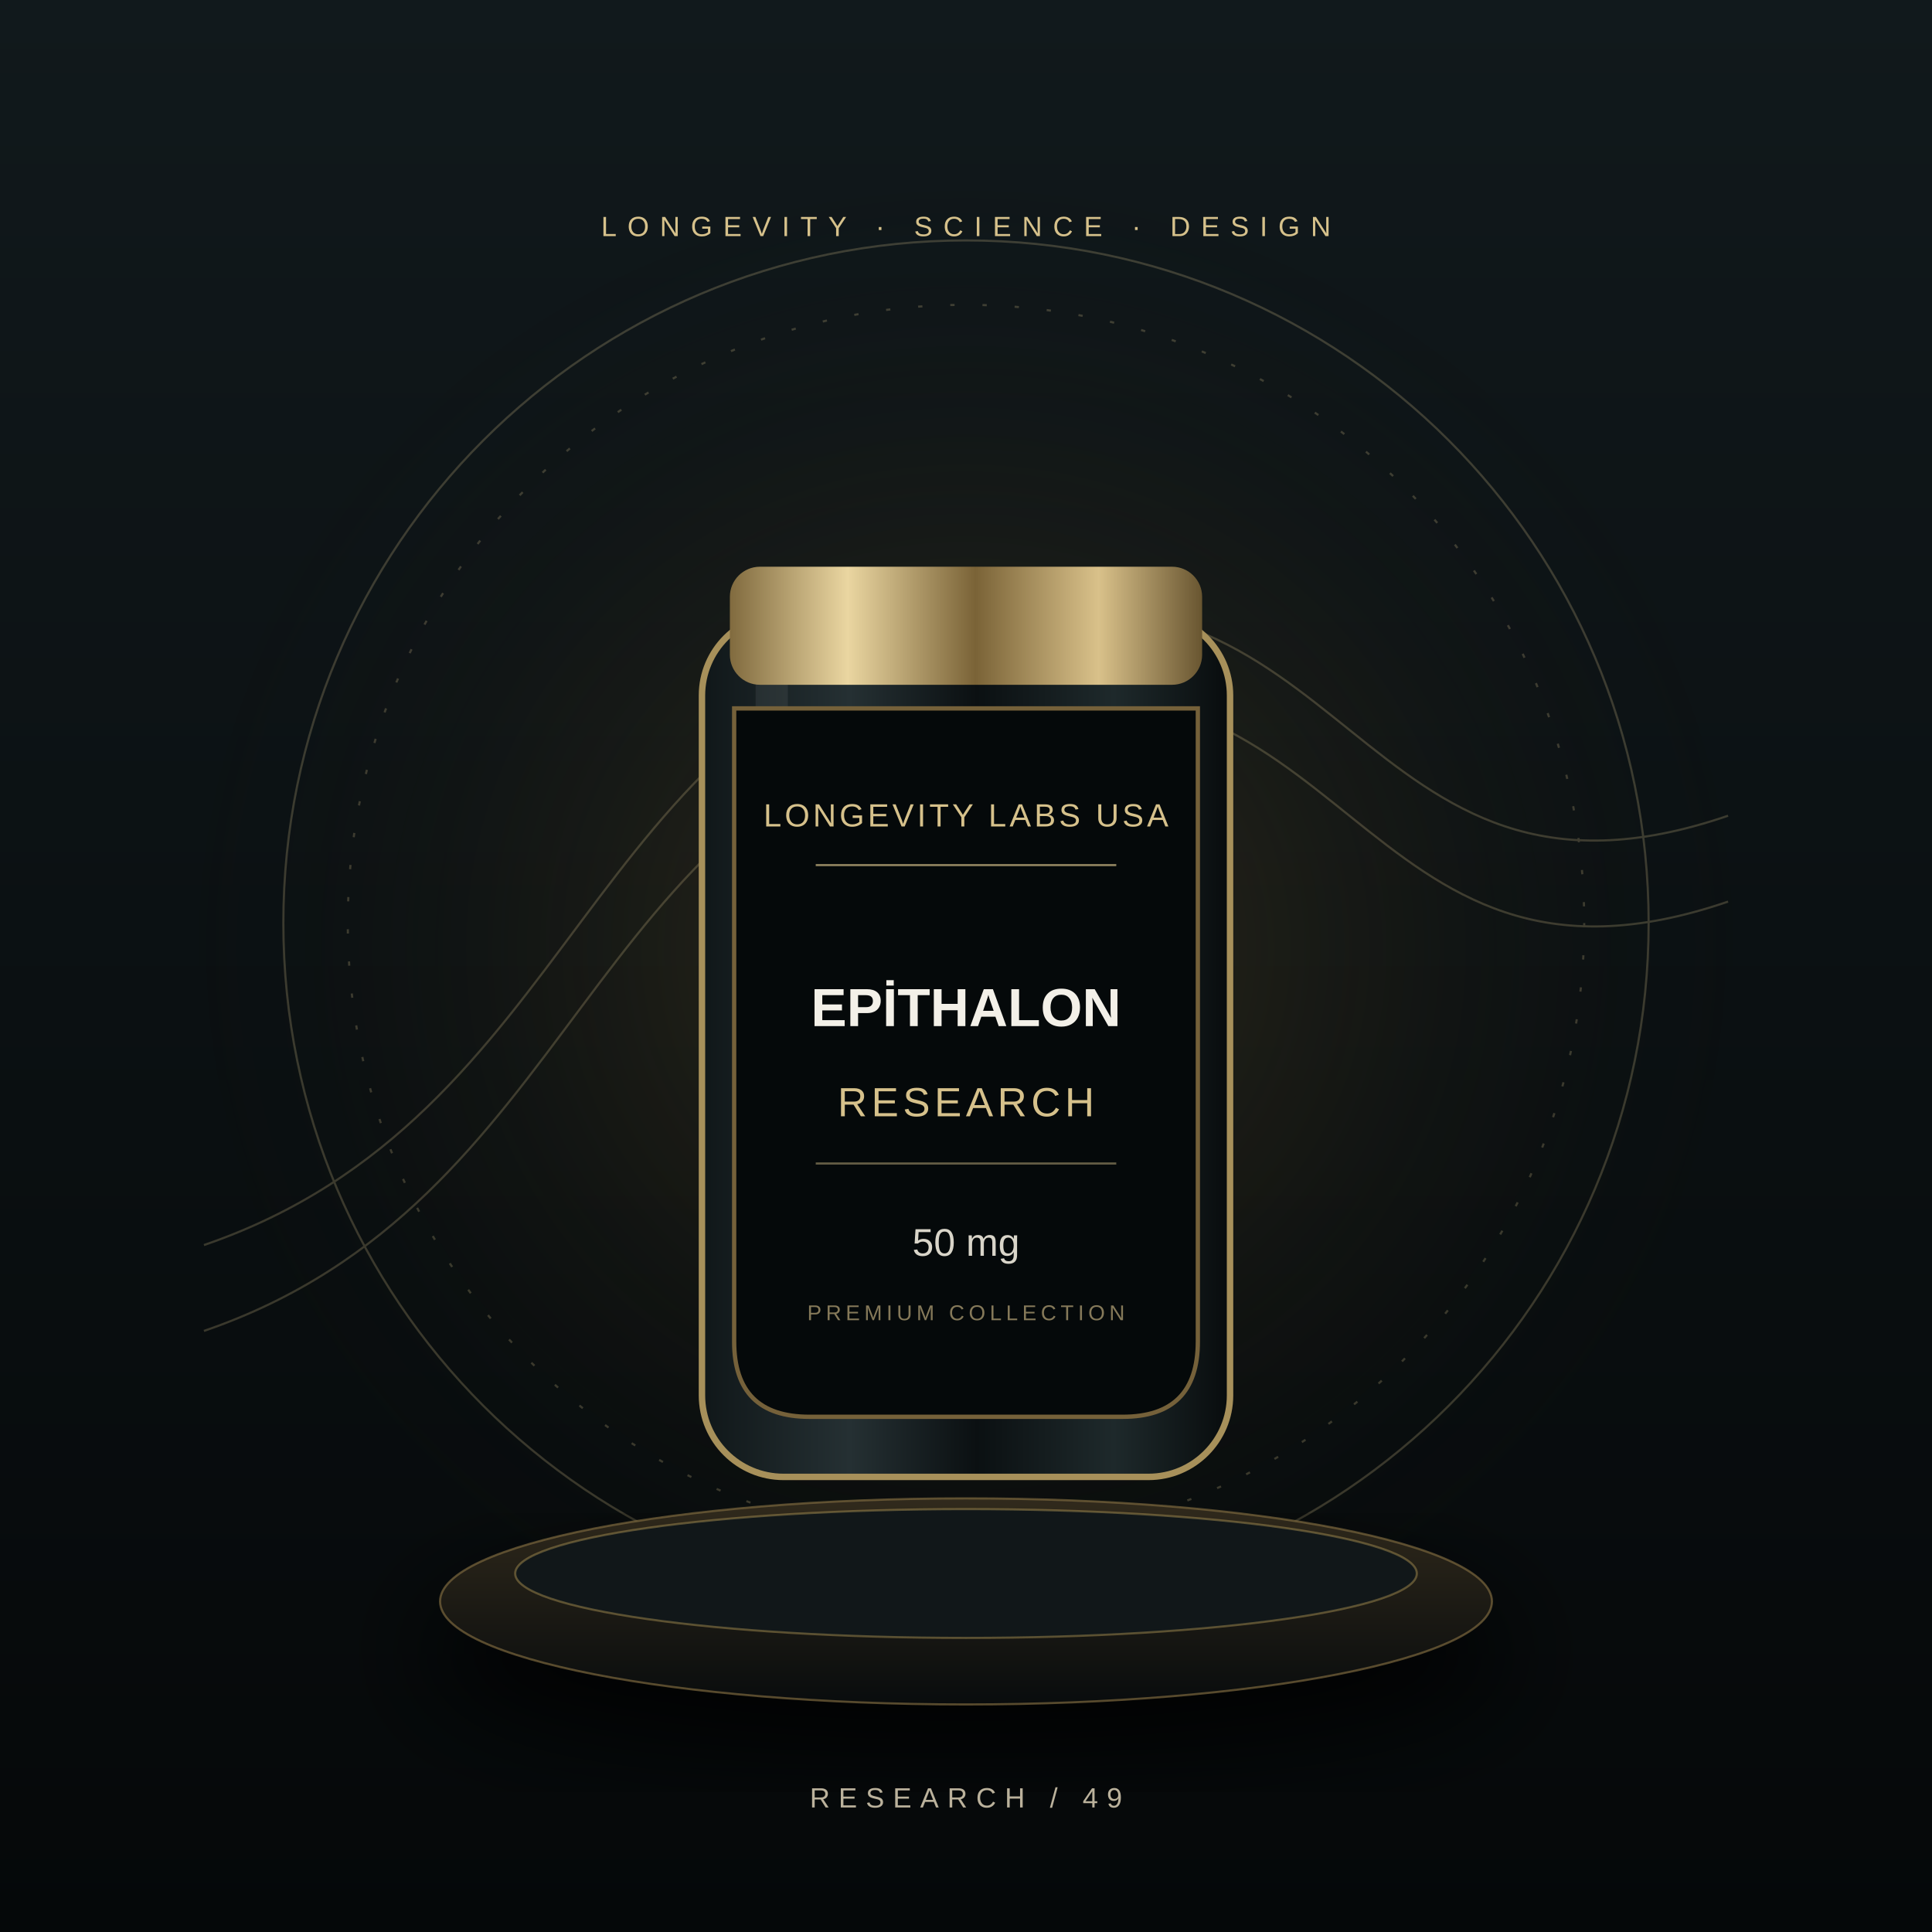
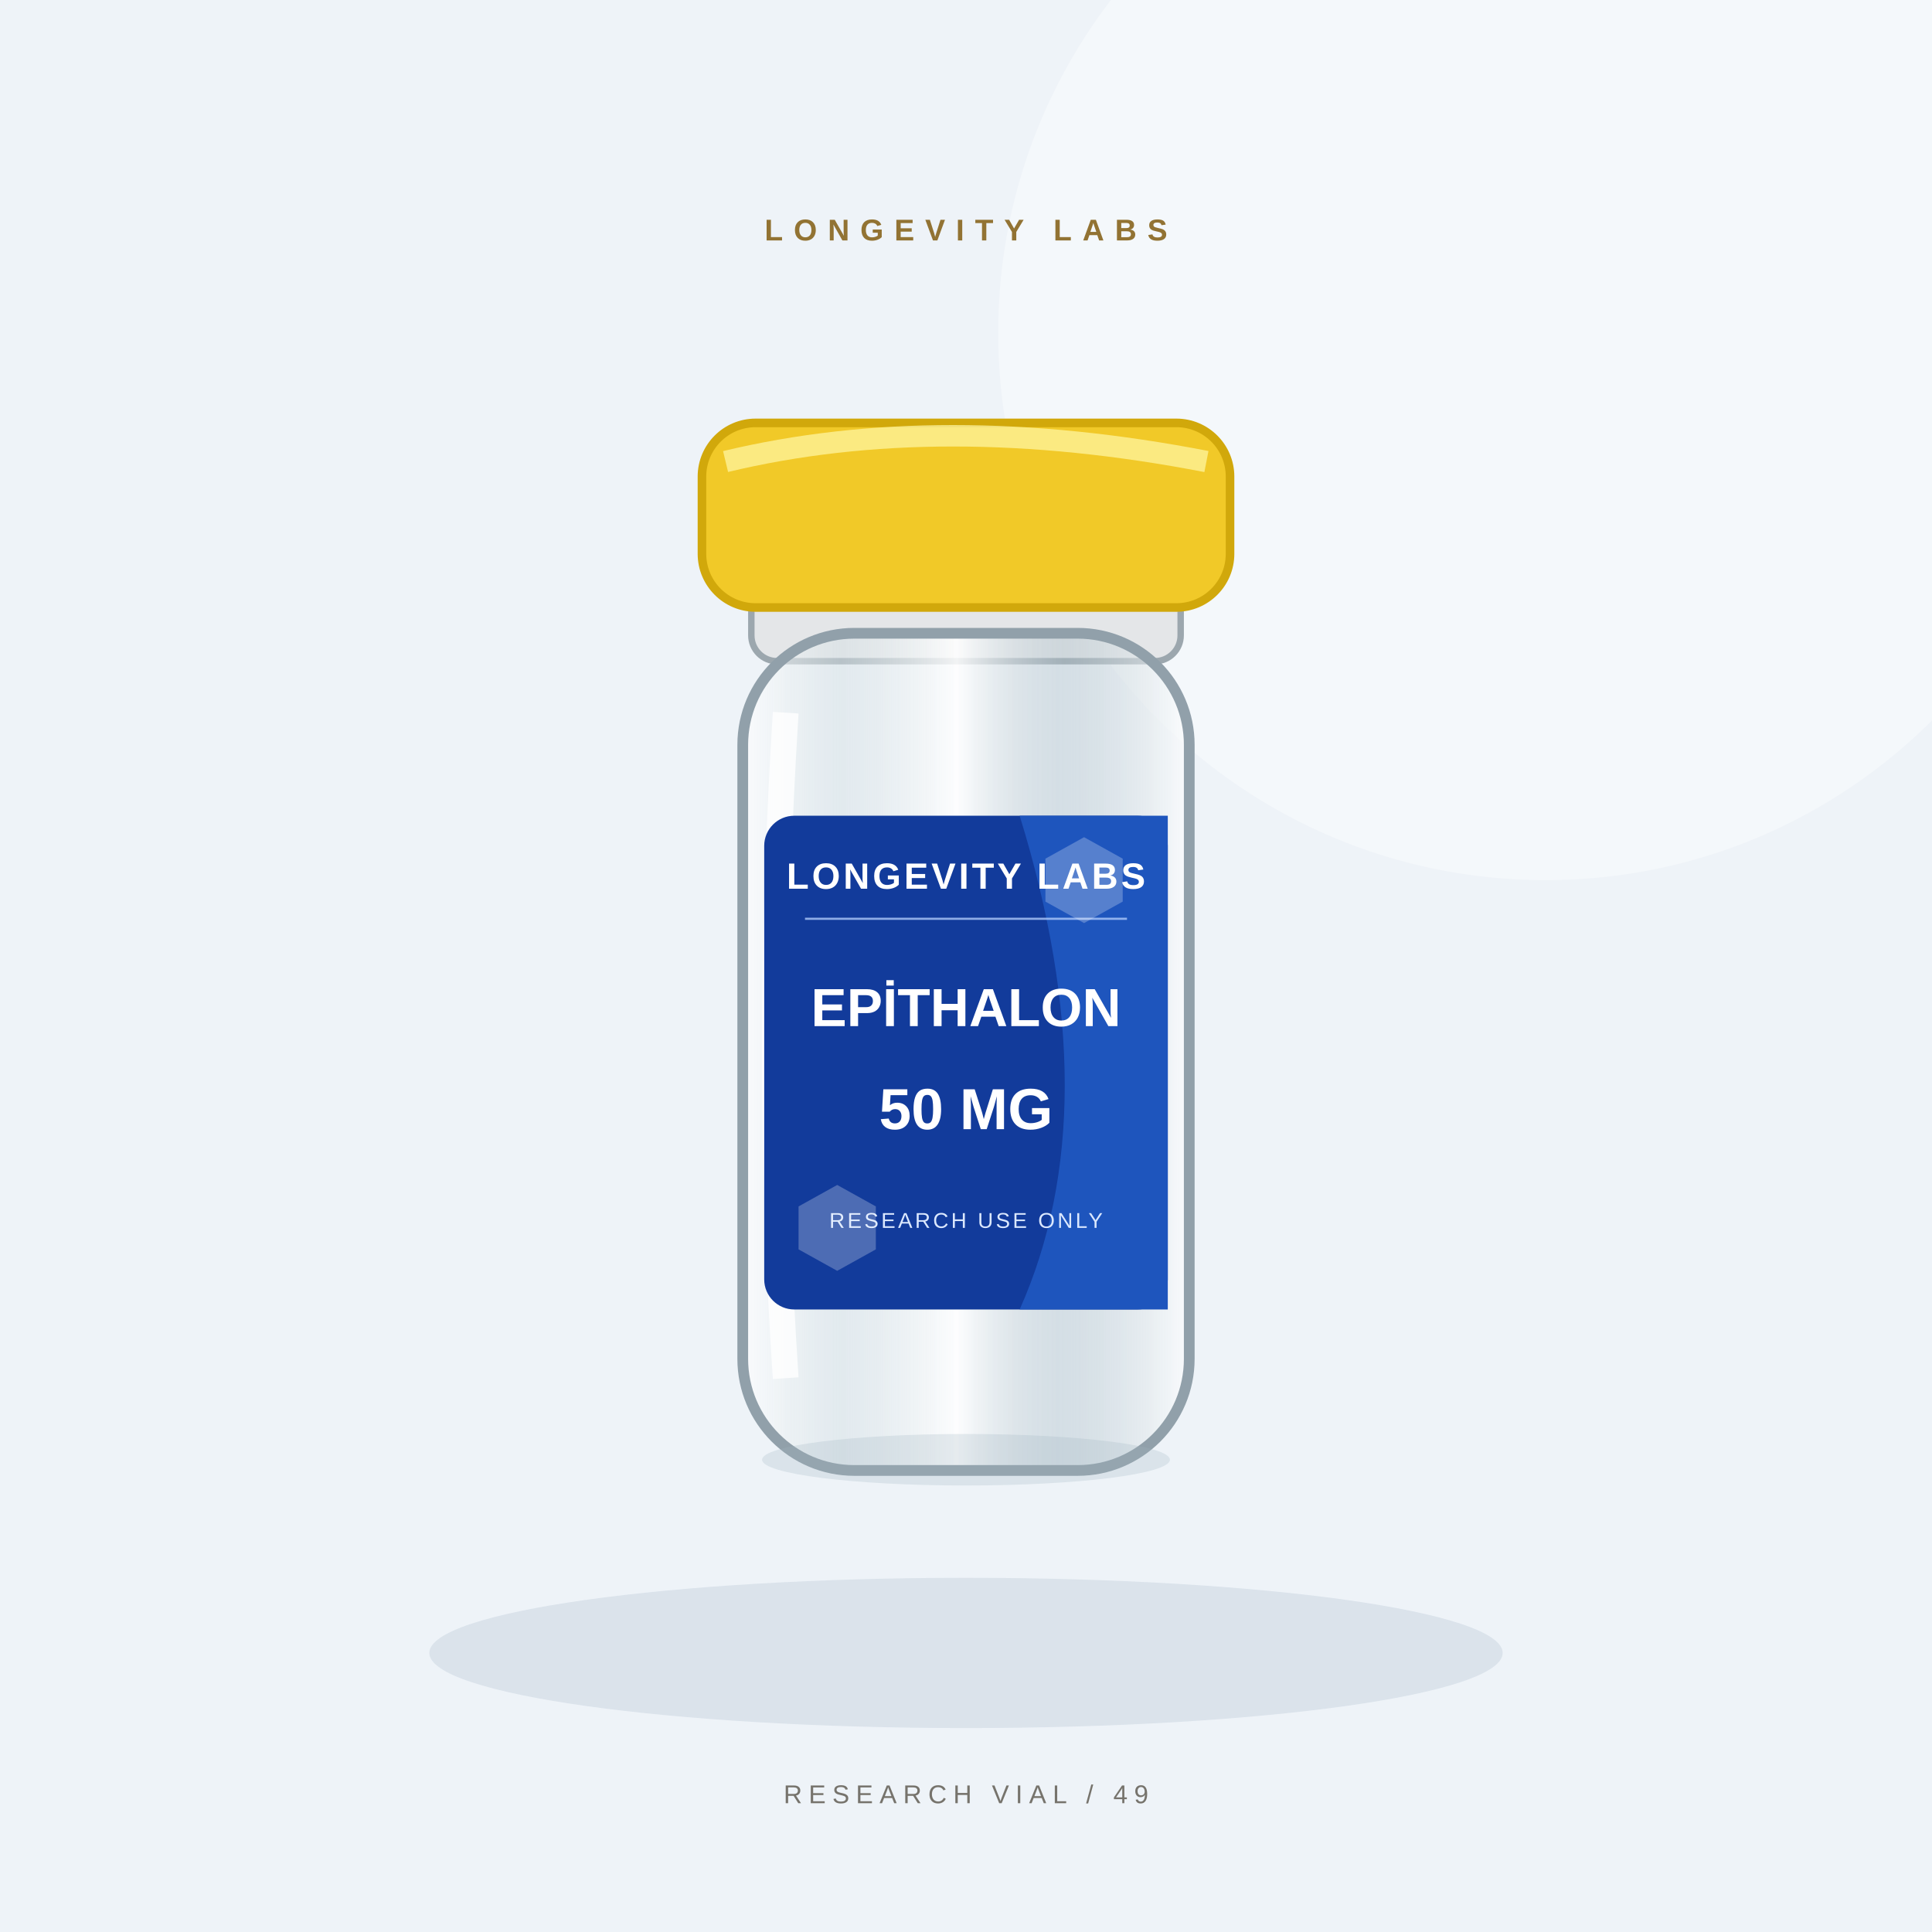
<svg xmlns="http://www.w3.org/2000/svg" width="900" height="900" viewBox="0 0 900 900" role="img" aria-labelledby="title desc">
  <defs>
-     <linearGradient id="bg" x2="0" y2="1">
-       <stop stop-color="#11191c" />
-       <stop offset="1" stop-color="#050809" />
+     <linearGradient id="clearGlass" x2="1">
+       <stop stop-color="#fff" stop-opacity=".72" />
+       <stop offset=".22" stop-color="#d5e0e4" stop-opacity=".48" />
+       <stop offset=".48" stop-color="#fff" stop-opacity=".86" />
+       <stop offset=".72" stop-color="#aec0c9" stop-opacity=".4" />
+       <stop offset="1" stop-color="#fff" stop-opacity=".72" />
    </linearGradient>
-     <radialGradient id="glow">
-       <stop stop-color="#6f5a2e" stop-opacity=".42" />
-       <stop offset="1" stop-color="#050809" stop-opacity="0" />
-     </radialGradient>
-     <linearGradient id="glass" x2="1">
-       <stop stop-color="#101719" />
-       <stop offset=".28" stop-color="#253033" />
-       <stop offset=".52" stop-color="#0b1012" />
-       <stop offset=".78" stop-color="#1e292b" />
-       <stop offset="1" stop-color="#080c0d" />
+     <linearGradient id="goldMetal" x2="1">
+       <stop stop-color="#8a713d" />
+       <stop offset=".25" stop-color="#f2d879" />
+       <stop offset=".53" stop-color="#b18d2e" />
+       <stop offset=".8" stop-color="#f5da77" />
+       <stop offset="1" stop-color="#96782b" />
    </linearGradient>
-     <linearGradient id="metal" x2="1">
-       <stop stop-color="#806a3e" />
-       <stop offset=".25" stop-color="#ead6a1" />
-       <stop offset=".52" stop-color="#7a6337" />
-       <stop offset=".78" stop-color="#d9c18a" />
-       <stop offset="1" stop-color="#685530" />
+     <linearGradient id="darkGlass" x2="1">
+       <stop stop-color="#080b0c" />
+       <stop offset=".26" stop-color="#25292a" />
+       <stop offset=".5" stop-color="#090b0b" />
+       <stop offset=".76" stop-color="#242727" />
+       <stop offset="1" stop-color="#080a0a" />
    </linearGradient>
-     <linearGradient id="floor" x2="0" y2="1">
-       <stop stop-color="#312a1c" />
-       <stop offset="1" stop-color="#090c0d" />
-     </linearGradient>
-     <filter id="blur">
-       <feGaussianBlur stdDeviation="25" />
-     </filter>
  </defs>
-   <rect width="900" height="900" fill="url(#bg)" />
-   <ellipse cx="450" cy="442" rx="380" ry="370" fill="url(#glow)" />
-   <g fill="none" stroke="#d6c18b" opacity=".24">
-     <circle cx="450" cy="430" r="318" />
-     <circle cx="450" cy="430" r="288" stroke-dasharray="2 13" />
-     <path d="M95 580C270 520 270 335 450 290s180 150 355 90" />
-     <path d="M95 620C270 560 270 375 450 330s180 150 355 90" />
+   <rect width="900" height="900" fill="#eef3f8" />
+   <ellipse cx="450" cy="770" rx="250" ry="35" fill="#a8b9ca" opacity=".28" />
+   <circle cx="720" cy="155" r="255" fill="#fff" opacity=".38" />
+   <g>
+     <g>
+       <rect x="350" y="246" width="200" height="62" rx="12" fill="#e4e6e8" stroke="#9ca7ae" stroke-width="3" />
+       <rect x="327" y="197" width="246" height="86" rx="25" fill="#f1c928" stroke="#d1a80b" stroke-width="4" />
+       <path d="M338 215q100-24 224 0" fill="none" stroke="#fff6a4" stroke-width="10" opacity=".72" />
+       <rect x="346" y="295" width="208" height="390" rx="52" fill="url(#clearGlass)" stroke="#91a0aa" stroke-width="5" />
+       <path d="M366 332q-10 160 0 310" fill="none" stroke="#fff" stroke-width="12" opacity=".8" />
+       <ellipse cx="450" cy="680" rx="95" ry="12" fill="#9eb4c0" opacity=".25" />
+       <rect x="356" y="380" width="188" height="230" rx="14" fill="#123b9b" />
+       <path d="M475 380h69v230h-69q42-94 0-230" fill="#1e55bd" />
+       <text x="450" y="414" text-anchor="middle" fill="#fff" font-family="Arial,sans-serif" font-size="17" font-weight="700" letter-spacing="1.4">LONGEVITY LABS</text>
+       <path d="M375 428h150" stroke="#b7d2ff" opacity=".75" />
+       <text x="450" y="478" text-anchor="middle" fill="#fff" font-family="Arial,sans-serif" font-size="25" font-weight="800">EPİTHALON</text>
+       <text x="450" y="526" text-anchor="middle" fill="#fff" font-family="Arial,sans-serif" font-size="27" font-weight="800">50 MG</text>
+       <text x="450" y="572" text-anchor="middle" fill="#dbe8ff" font-family="Arial,sans-serif" font-size="10" letter-spacing="1.2">RESEARCH USE ONLY</text>
+       <g fill="#fff" opacity=".25">
+         <path d="m505 390 18 10v20l-18 10-18-10v-20z" />
+         <path d="m390 552 18 10v20l-18 10-18-10v-20z" />
+       </g>
+     </g>
  </g>
-   <ellipse cx="450" cy="770" rx="255" ry="54" fill="#000" opacity=".8" filter="url(#blur)" />
-   <ellipse cx="450" cy="746" rx="245" ry="48" fill="url(#floor)" stroke="#7b673e" stroke-opacity=".7" />
-   <ellipse cx="450" cy="733" rx="210" ry="30" fill="#111719" stroke="#c6a75d" stroke-opacity=".4" />
-   <g>
-     <rect x="327" y="286" width="246" height="402" rx="38" fill="url(#glass)" stroke="#a7905a" stroke-width="3" />
-     <rect x="352" y="310" width="15" height="345" rx="7" fill="#fff" opacity=".07" />
-     <rect x="340" y="264" width="220" height="55" rx="14" fill="url(#metal)" />
-     <path d="M342 330h216v295q0 35-35 35H377q-35 0-35-35z" fill="#05090a" stroke="#75613a" stroke-width="2" />
-     <text x="450" y="385" text-anchor="middle" fill="#d6c18b" font-family="Arial,sans-serif" font-size="15" letter-spacing="1.5">LONGEVITY LABS USA</text>
-     <path d="M380 403h140" stroke="#d6c18b" opacity=".65" />
-     <text x="450" y="478" text-anchor="middle" fill="#f3f0e8" font-family="Arial,sans-serif" font-size="25" font-weight="700">EPİTHALON</text>
-     <text x="450" y="520" text-anchor="middle" fill="#d6c18b" font-family="Arial,sans-serif" font-size="19" letter-spacing="2">RESEARCH</text>
-     <path d="M380 542h140" stroke="#d6c18b" opacity=".45" />
-     <text x="450" y="585" text-anchor="middle" fill="#d9d5c9" font-family="Arial,sans-serif" font-size="18">50 mg</text>
-     <text x="450" y="615" text-anchor="middle" fill="#857959" font-family="Arial,sans-serif" font-size="10" letter-spacing="2">PREMIUM COLLECTION</text>
-   </g>
-   <g text-anchor="middle" font-family="Arial,sans-serif">
-     <text x="450" y="110" fill="#d6c18b" font-size="13" letter-spacing="5">LONGEVITY · SCIENCE · DESIGN</text>
-     <text x="450" y="842" fill="#bbb29c" font-size="13" letter-spacing="4">RESEARCH / 49</text>
-   </g>
+   <text x="450" y="112" text-anchor="middle" fill="#927333" font-family="Arial,sans-serif" font-size="14" font-weight="700" letter-spacing="5">LONGEVITY LABS</text>
+   <text x="450" y="840" text-anchor="middle" fill="#76736c" font-family="Arial,sans-serif" font-size="12" letter-spacing="3">RESEARCH VIAL / 49</text>
</svg>
